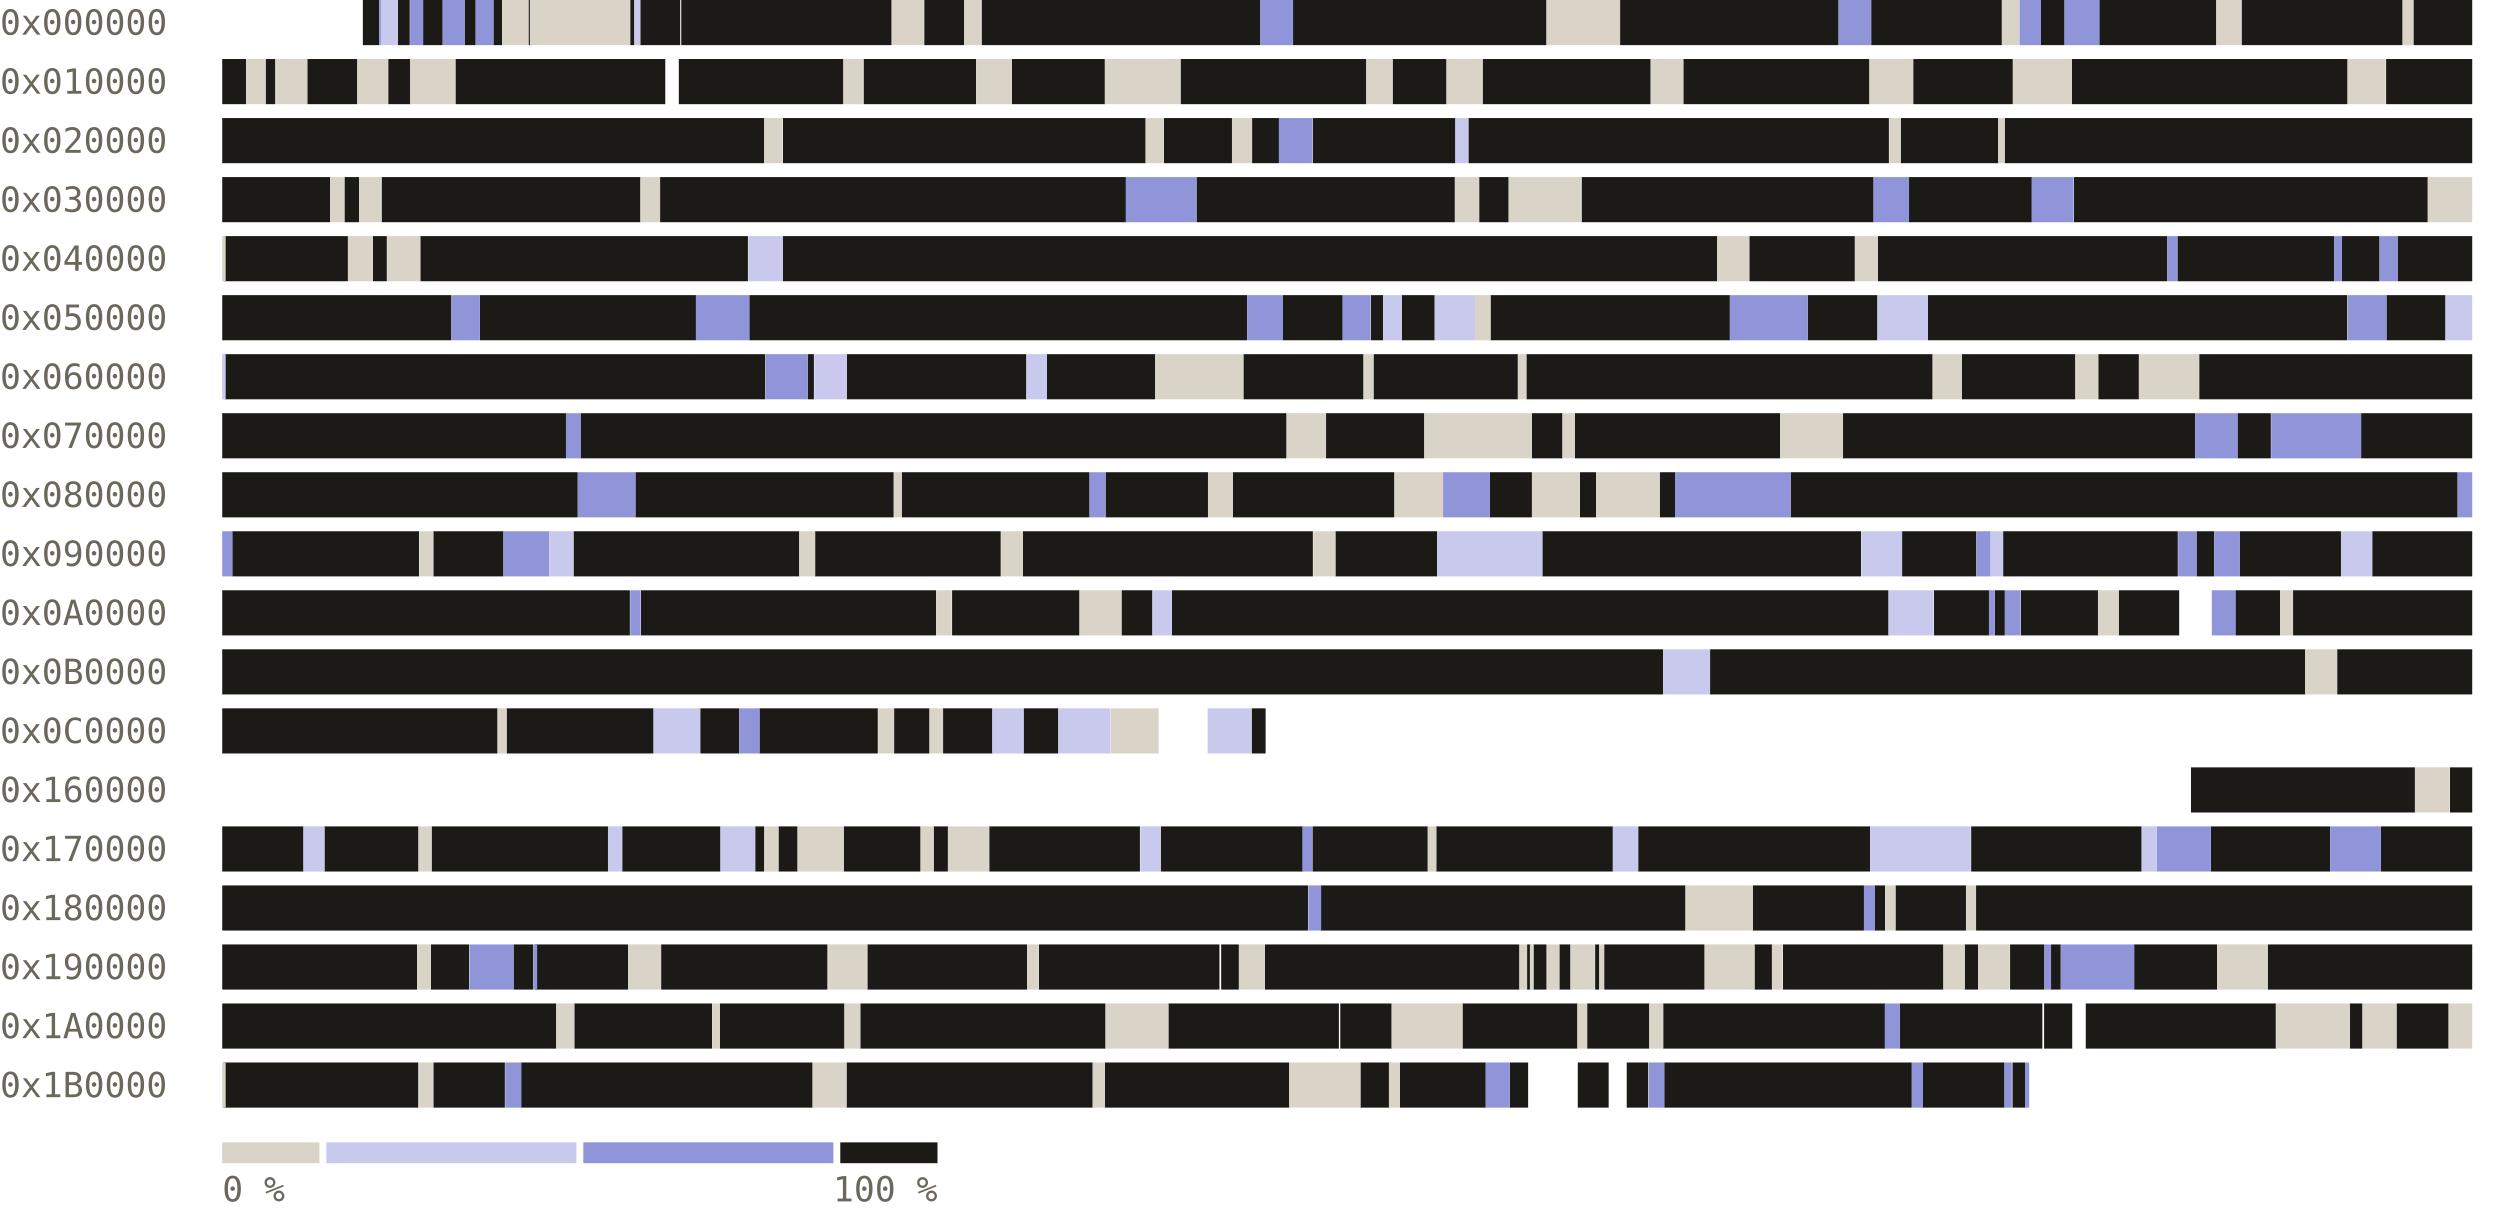
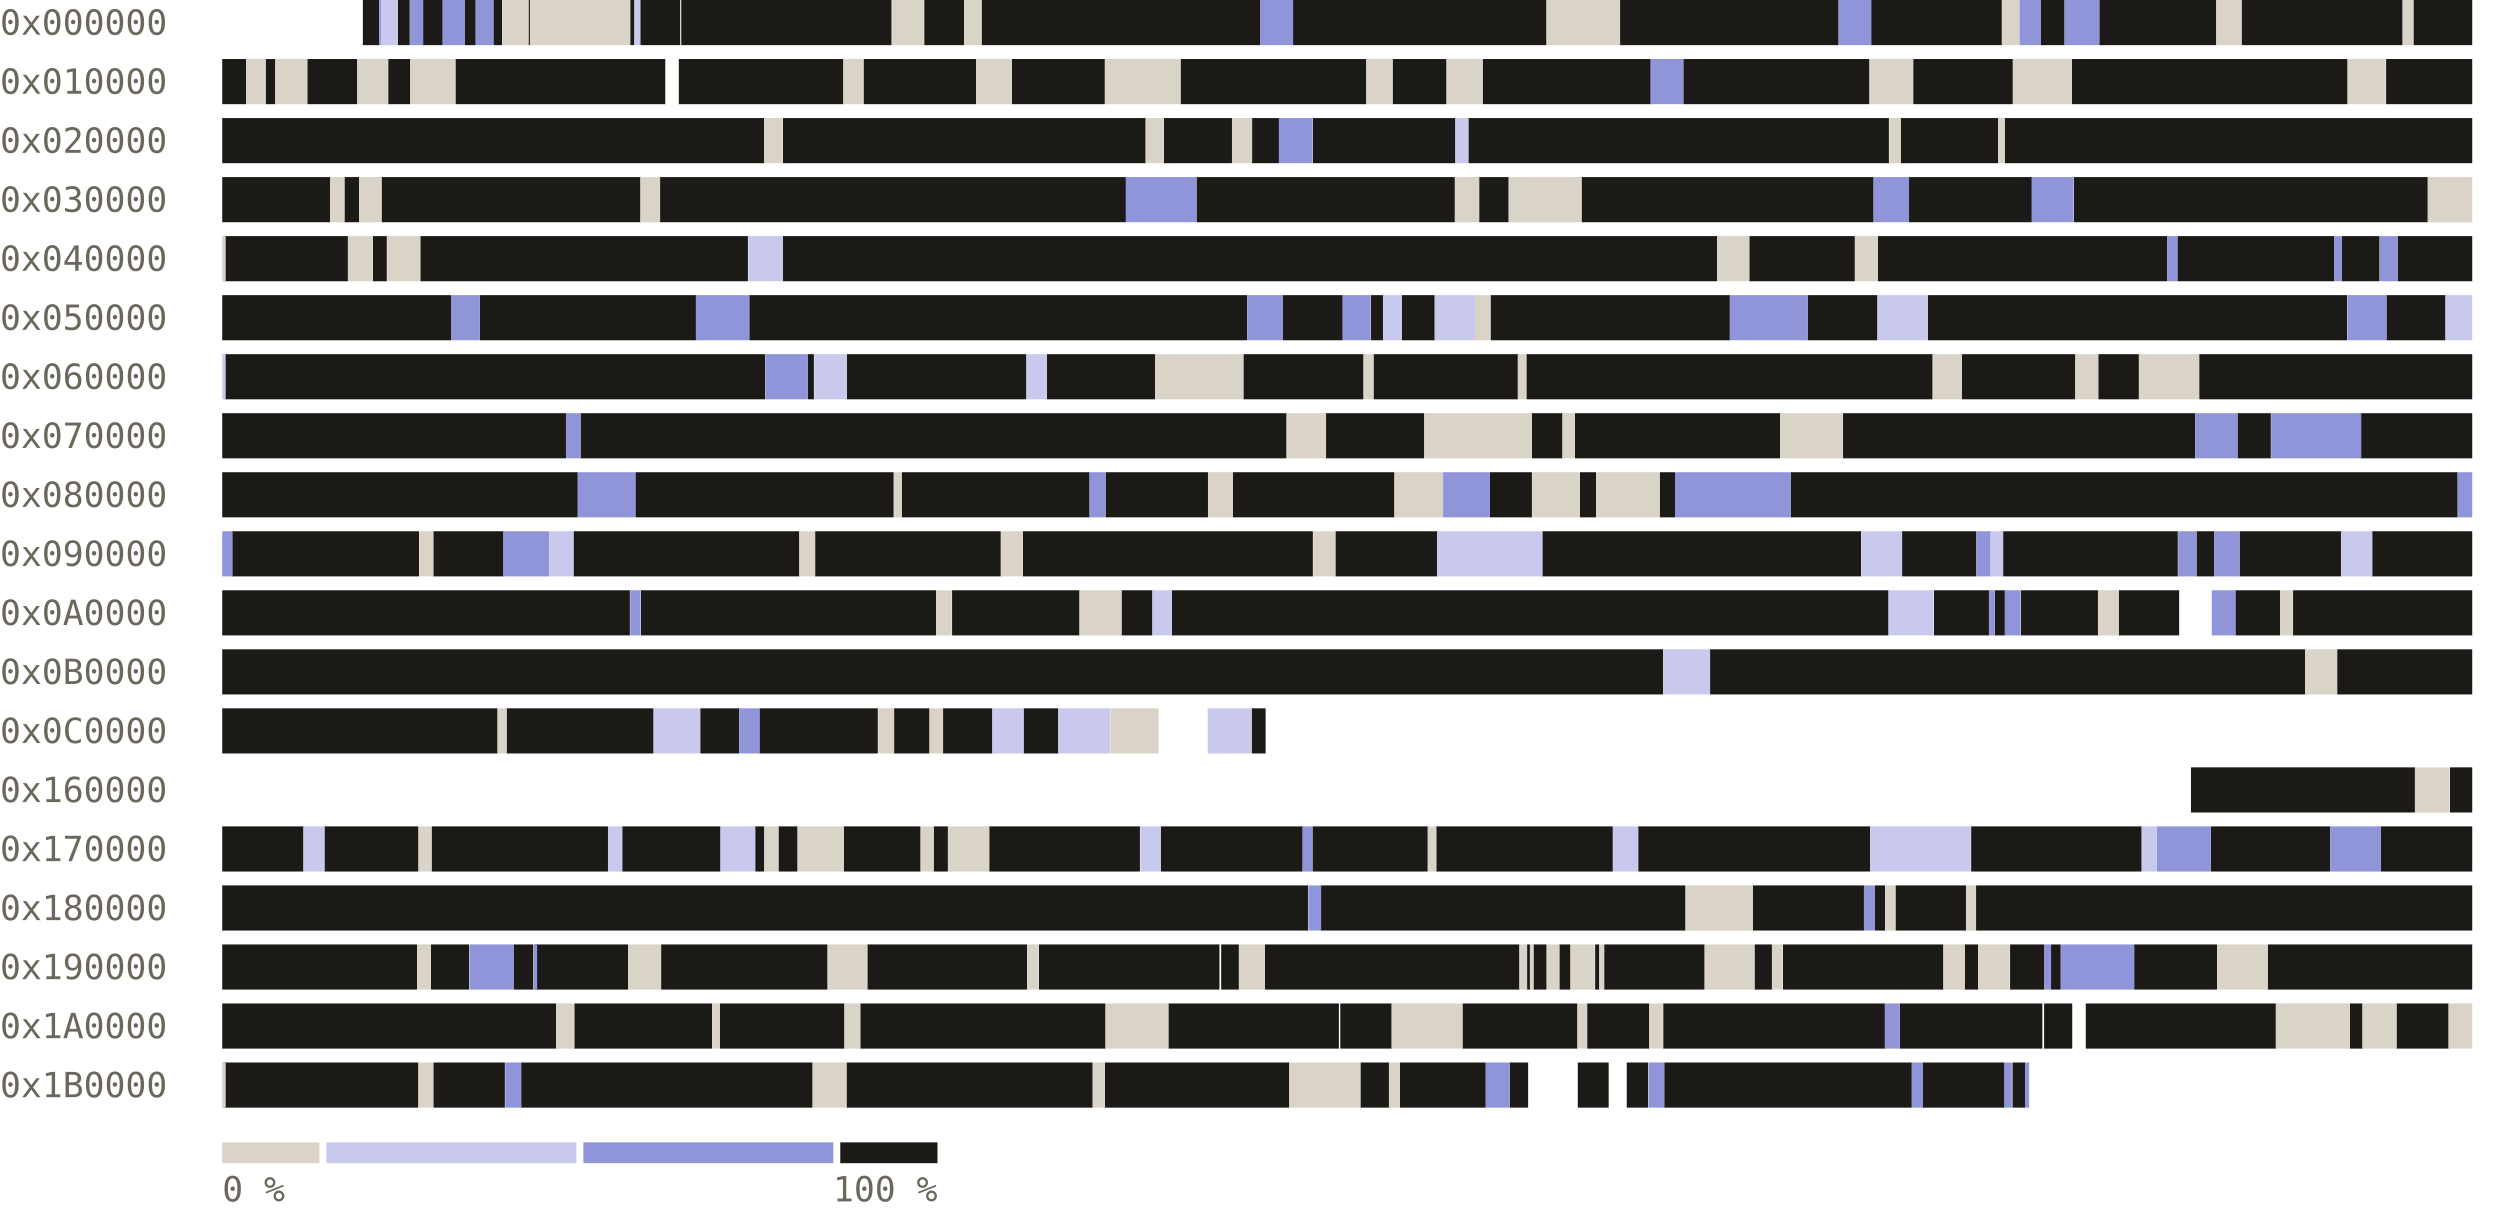
<svg xmlns="http://www.w3.org/2000/svg" viewBox="0 0 720 350" width="720" height="350">
  <style>text{font:10px monospace;fill:#6b675c}.q0{fill:#d9d4c7}.q1{fill:#e3e2f2}.q2{fill:#d6d6ef}.q3{fill:#c8c9ec}.q4{fill:#babce8}.q5{fill:#acafe4}.q6{fill:#9ea2df}.q7{fill:#9094d8}.q8{fill:#8186cf}.q9{fill:#7277c4}.q10{fill:#1b1a17}@media (prefers-color-scheme:dark){text{fill:#a8a293}.q0{fill:#4a463d}.q1{fill:#35375a}.q2{fill:#3c3f66}.q3{fill:#444772}.q4{fill:#4d517f}.q5{fill:#575b8c}.q6{fill:#62669a}.q7{fill:#6e72a8}.q8{fill:#7b7fb6}.q9{fill:#888cc4}.q10{fill:#d6d0bd}}</style>
  <text x="0" y="10">0x000000</text>
  <text x="0" y="27">0x010000</text>
  <text x="0" y="44">0x020000</text>
  <text x="0" y="61">0x030000</text>
  <text x="0" y="78">0x040000</text>
  <text x="0" y="95">0x050000</text>
  <text x="0" y="112">0x060000</text>
  <text x="0" y="129">0x070000</text>
  <text x="0" y="146">0x080000</text>
  <text x="0" y="163">0x090000</text>
  <text x="0" y="180">0x0A0000</text>
  <text x="0" y="197">0x0B0000</text>
  <text x="0" y="214">0x0C0000</text>
  <text x="0" y="231">0x160000</text>
  <text x="0" y="248">0x170000</text>
  <text x="0" y="265">0x180000</text>
  <text x="0" y="282">0x190000</text>
  <text x="0" y="299">0x1A0000</text>
  <text x="0" y="316">0x1B0000</text>
  <path class="q10" d="M104.5 0h4.7v13h-4.7zM114.6 0h3.4v13h-3.4zM121.8 0h5.7v13h-5.7zM133.8 0h3.2v13h-3.2zM142.1 0h2.5v13h-2.5zM152.2 0h1v13h-1zM181.5 0h1.2v13h-1.2zM184.4 0h11.5v13h-11.5zM196.2 0h60.6v13h-60.6zM266.2 0h11.5v13h-11.5zM282.7 0h80.3v13h-80.3zM372.4 0h73v13h-73zM466.5 0h63v13h-63zM538.9 0h37.7v13h-37.7zM587.7 0h6.9v13h-6.9zM604.6 0h33.7v13h-33.7zM645.6 0h46.4v13h-46.4zM695.1 0h16.9v13h-16.9zM64 17h6.9v13h-6.9zM76.5 17h2.8v13h-2.8zM88.5 17h14.4v13h-14.4zM111.8 17h6.4v13h-6.4zM131.2 17h60.4v13h-60.4zM195.5 17h47.4v13h-47.4zM248.7 17h32.4v13h-32.4zM291.4 17h26.8v13h-26.8zM340 17h53.5v13h-53.5zM401.1 17h15.5v13h-15.5zM427 17h48.4v13h-48.4zM484.8 17h53.6v13h-53.6zM551 17h28.7v13h-28.7zM596.7 17h79.4v13h-79.4zM687.2 17h24.8v13h-24.8zM64 34h156.1v13h-156.1zM225.5 34h104.5v13h-104.5zM335.2 34h19.7v13h-19.7zM360.6 34h7.8v13h-7.8zM378.1 34h41.1v13h-41.1zM422.9 34h121.1v13h-121.1zM547.4 34h28.1v13h-28.1zM577.3 34h134.7v13h-134.7zM64 51h31.1v13h-31.1zM99.2 51h4.2v13h-4.2zM109.9 51h74.6v13h-74.6zM190.1 51h134.2v13h-134.2zM344.6 51h74.4v13h-74.4zM426 51h8.5v13h-8.5zM455.5 51h84.1v13h-84.1zM549.8 51h35.4v13h-35.4zM597.3 51h101.9v13h-101.9zM64.4 68h35.8v13h-35.8zM107.4 68h4v13h-4zM121 68h94.4v13h-94.4zM225.5 68h269.1v13h-269.1zM503.8 68h30.4v13h-30.4zM540.8 68h83.4v13h-83.4zM627.1 68h45.2v13h-45.2zM674.5 68h10.8v13h-10.8zM690.5 68h21.5v13h-21.5zM64 85h66v13h-66zM138.2 85h62.3v13h-62.3zM215.8 85h143.4v13h-143.4zM369.5 85h17.2v13h-17.2zM394.8 85h3.6v13h-3.6zM403.7 85h9.5v13h-9.5zM429.3 85h68.9v13h-68.9zM520.6 85h20.1v13h-20.1zM555.2 85h120.8v13h-120.8zM687.3 85h17v13h-17zM64.8 102h155.6v13h-155.6zM232.6 102h1.8v13h-1.8zM243.9 102h51.7v13h-51.7zM301.5 102h31.2v13h-31.2zM358.1 102h34.6v13h-34.6zM395.6 102h41.6v13h-41.6zM439.6 102h117v13h-117zM565 102h32.7v13h-32.7zM604.3 102h11.7v13h-11.7zM633.4 102h78.6v13h-78.6zM64 119h99v13h-99zM167.2 119h203.3v13h-203.3zM381.9 119h28.3v13h-28.3zM441.2 119h8.8v13h-8.8zM453.6 119h59.1v13h-59.1zM530.7 119h101.5v13h-101.5zM644.4 119h9.6v13h-9.6zM680 119h32v13h-32zM64 136h102.4v13h-102.4zM183 136h74.4v13h-74.4zM259.7 136h54.1v13h-54.1zM318.4 136h29.5v13h-29.5zM355 136h46.6v13h-46.6zM429.1 136h12.1v13h-12.1zM455 136h4.7v13h-4.7zM478 136h4.4v13h-4.4zM515.7 136h192.1v13h-192.1zM66.9 153h53.8v13h-53.8zM124.8 153h20.2v13h-20.2zM165.2 153h65v13h-65zM234.7 153h53.5v13h-53.5zM294.6 153h83.5v13h-83.5zM384.6 153h29.3v13h-29.3zM444.2 153h91.8v13h-91.8zM547.8 153h21.4v13h-21.4zM576.9 153h50.3v13h-50.3zM632.6 153h5.1v13h-5.1zM645 153h29.2v13h-29.2zM683.2 153h28.8v13h-28.8zM64 170h117.4v13h-117.4zM184.6 170h85v13h-85zM274.2 170h36.7v13h-36.7zM323 170h8.9v13h-8.9zM337.5 170h206.4v13h-206.4zM557 170h15.9v13h-15.9zM574.5 170h2.9v13h-2.9zM582 170h22.3v13h-22.3zM610.2 170h17.4v13h-17.4zM643.8 170h12.9v13h-12.9zM660.4 170h51.6v13h-51.6zM64 187h415v13h-415zM492.5 187h171.4v13h-171.4zM673.1 187h38.9v13h-38.9zM64 204h79.3v13h-79.3zM145.9 204h42.3v13h-42.3zM201.7 204h11.2v13h-11.2zM218.7 204h34.1v13h-34.1zM257.5 204h10.2v13h-10.2zM271.6 204h14.2v13h-14.2zM294.8 204h10v13h-10zM360.5 204h4v13h-4zM631 221h64.5v13h-64.5zM705.6 221h6.4v13h-6.4zM64 238h23.4v13h-23.4zM93.4 238h27.1v13h-27.1zM124.3 238h50.8v13h-50.8zM179.2 238h28.3v13h-28.3zM217.5 238h2.6v13h-2.6zM224.2 238h5.5v13h-5.5zM243 238h22.1v13h-22.1zM268.9 238h4.1v13h-4.1zM284.9 238h43.4v13h-43.4zM334.3 238h40.9v13h-40.9zM378 238h33.2v13h-33.2zM413.6 238h50.9v13h-50.9zM471.8 238h66.8v13h-66.8zM567.7 238h49.1v13h-49.1zM636.7 238h34.4v13h-34.4zM685.7 238h26.3v13h-26.3zM64 255h312.7v13h-312.7zM380.4 255h105v13h-105zM504.8 255h32.1v13h-32.1zM540 255h2.9v13h-2.9zM545.9 255h20.3v13h-20.3zM569.1 255h142.9v13h-142.9zM64 272h56.1v13h-56.1zM124.1 272h11v13h-11zM147.9 272h5.7v13h-5.7zM154.1 272h26.8v13h-26.8zM190.4 272h47.9v13h-47.9zM249.8 272h46v13h-46zM299.2 272h52v13h-52zM351.7 272h5.1v13h-5.1zM364.3 272h73.3v13h-73.3zM439.8 272h1v13h-1zM441.6 272h3.8v13h-3.8zM449.1 272h3.2v13h-3.2zM459.4 272h1.2v13h-1.2zM462 272h28.9v13h-28.9zM505.3 272h5.1v13h-5.1zM513.5 272h46.2v13h-46.2zM565.8 272h3.9v13h-3.9zM578.9 272h9.9v13h-9.9zM590.7 272h2.8v13h-2.8zM614.6 272h23.9v13h-23.9zM653.1 272h58.9v13h-58.9zM64 289h96.2v13h-96.2zM165.4 289h39.7v13h-39.7zM207.3 289h35.9v13h-35.9zM247.8 289h70.6v13h-70.6zM336.5 289h49.1v13h-49.1zM386 289h14.8v13h-14.8zM421.2 289h33.1v13h-33.1zM457.1 289h17.9v13h-17.9zM479 289h63.9v13h-63.9zM547.1 289h41.1v13h-41.1zM588.7 289h8.1v13h-8.1zM600.7 289h54.8v13h-54.8zM676.8 289h3.6v13h-3.6zM690.2 289h15v13h-15zM64.3 306h56.2v13h-56.2zM124.8 306h20.6v13h-20.6zM150.1 306h83.9v13h-83.9zM243.8 306h70.9v13h-70.9zM318.2 306h53.1v13h-53.1zM391.8 306h8.3v13h-8.3zM403.2 306h24.7v13h-24.7zM434.8 306h5.3v13h-5.3zM454.4 306h8.9v13h-8.9zM468.5 306h6.2v13h-6.2zM479.3 306h71.3v13h-71.3zM553.7 306h23.6v13h-23.6zM579.6 306h3.6v13h-3.6z" />
-   <path class="q7" d="M109.2 0h1v13h-1zM118.1 0h3.8v13h-3.8zM127.5 0h6.3v13h-6.3zM137 0h5.1v13h-5.1zM363 0h9.4v13h-9.4zM529.6 0h9.3v13h-9.3zM581.6 0h6.2v13h-6.2zM594.6 0h10v13h-10zM368.3 34h9.7v13h-9.7zM324.2 51h20.3v13h-20.3zM539.6 51h10.2v13h-10.2zM585.1 51h12.1v13h-12.1zM624.2 68h2.9v13h-2.9zM672.3 68h2.2v13h-2.2zM685.4 68h5.1v13h-5.1zM130 85h8.2v13h-8.2zM200.4 85h15.4v13h-15.4zM359.2 85h10.3v13h-10.3zM386.7 85h8v13h-8zM498.2 85h22.4v13h-22.4zM676.1 85h11.2v13h-11.2zM220.5 102h12.1v13h-12.1zM163 119h4.2v13h-4.2zM632.2 119h12.2v13h-12.2zM654.1 119h25.9v13h-25.9zM166.4 136h16.6v13h-16.6zM313.8 136h4.6v13h-4.6zM415.6 136h13.5v13h-13.5zM482.4 136h33.3v13h-33.3zM707.8 136h4.2v13h-4.2zM64 153h2.9v13h-2.9zM145 153h13.2v13h-13.2zM569.3 153h4v13h-4zM627.3 153h5.3v13h-5.3zM637.7 153h7.2v13h-7.2zM181.5 170h3v13h-3zM572.8 170h1.7v13h-1.7zM577.4 170h4.5v13h-4.5zM637 170h6.8v13h-6.8zM212.9 204h5.9v13h-5.9zM375.1 238h2.8v13h-2.8zM621.1 238h15.6v13h-15.6zM671.1 238h14.6v13h-14.6zM376.8 255h3.7v13h-3.7zM536.8 255h3.2v13h-3.2zM135.2 272h12.7v13h-12.7zM153.7 272h1v13h-1zM588.8 272h1.9v13h-1.9zM593.5 272h21.2v13h-21.2zM542.8 289h4.3v13h-4.3zM145.5 306h4.6v13h-4.6zM427.9 306h6.9v13h-6.9zM474.9 306h4.4v13h-4.4zM550.6 306h3.2v13h-3.2zM577.3 306h2.1v13h-2.1zM583.2 306h1.2v13h-1.2z" />
+   <path class="q7" d="M109.2 0h1v13h-1zM118.1 0h3.8v13h-3.8zM127.5 0h6.3v13h-6.3zM137 0h5.1v13h-5.1zM363 0h9.4v13h-9.4zM529.6 0h9.3v13h-9.3zM581.6 0h6.2v13h-6.2zM594.6 0h10v13h-10zM475.4 17h9.4v13h-9.4zM368.3 34h9.7v13h-9.7zM324.2 51h20.3v13h-20.3zM539.6 51h10.2v13h-10.2zM585.1 51h12.1v13h-12.1zM624.2 68h2.9v13h-2.9zM672.3 68h2.2v13h-2.2zM685.4 68h5.1v13h-5.1zM130 85h8.2v13h-8.2zM200.4 85h15.4v13h-15.4zM359.2 85h10.3v13h-10.3zM386.7 85h8v13h-8zM498.2 85h22.4v13h-22.4zM676.1 85h11.2v13h-11.2zM220.5 102h12.1v13h-12.1zM163 119h4.2v13h-4.2zM632.2 119h12.2v13h-12.2zM654.1 119h25.9v13h-25.9zM166.4 136h16.6v13h-16.6zM313.8 136h4.6v13h-4.6zM415.6 136h13.5v13h-13.5zM482.4 136h33.3v13h-33.3zM707.8 136h4.2v13h-4.2zM64 153h2.9v13h-2.9zM145 153h13.2v13h-13.2zM569.3 153h4v13h-4zM627.3 153h5.3v13h-5.3zM637.7 153h7.2v13h-7.2zM181.5 170h3v13h-3zM572.8 170h1.7v13h-1.7zM577.4 170h4.5v13h-4.5zM637 170h6.8v13h-6.8zM212.9 204h5.9v13h-5.9zM375.1 238h2.8v13h-2.8zM621.1 238h15.6v13h-15.6zM671.1 238h14.6v13h-14.6zM376.8 255h3.7v13h-3.7zM536.8 255h3.2v13h-3.2zM135.2 272h12.7v13h-12.7zM153.7 272h1v13h-1zM588.8 272h1.9v13h-1.9zM593.5 272h21.2v13h-21.2zM542.8 289h4.3v13h-4.3zM145.5 306h4.6v13h-4.6zM427.9 306h6.9v13h-6.9zM474.9 306h4.4v13h-4.4zM550.6 306h3.2v13h-3.2zM577.3 306h2.1v13h-2.1zM583.2 306h1.2v13h-1.2z" />
  <path class="q3" d="M109.7 0h4.9v13h-4.9zM182.7 0h1.7v13h-1.7zM419.1 34h3.8v13h-3.8zM215.5 68h10v13h-10zM398.3 85h5.4v13h-5.4zM413.2 85h11.6v13h-11.6zM540.7 85h14.5v13h-14.5zM704.3 85h7.7v13h-7.7zM64 102h1v13h-1zM234.5 102h9.4v13h-9.4zM295.6 102h5.9v13h-5.9zM158.2 153h6.9v13h-6.9zM413.9 153h30.3v13h-30.3zM536.1 153h11.7v13h-11.7zM573.3 153h3.6v13h-3.6zM674.2 153h9v13h-9zM331.9 170h5.6v13h-5.6zM543.9 170h13v13h-13zM479.1 187h13.4v13h-13.4zM188.3 204h13.3v13h-13.3zM285.8 204h9v13h-9zM304.8 204h15v13h-15zM347.8 204h12.5v13h-12.5zM87.4 238h6.1v13h-6.1zM175.1 238h4.1v13h-4.1zM207.5 238h10v13h-10zM328.4 238h5.8v13h-5.8zM464.5 238h7.3v13h-7.3zM538.6 238h29v13h-29zM616.8 238h4.3v13h-4.3z" />
-   <path class="q0" d="M144.6 0h7.6v13h-7.6zM152.6 0h28.9v13h-28.9zM256.8 0h9.3v13h-9.3zM277.7 0h5v13h-5zM445.4 0h21.2v13h-21.2zM576.5 0h5v13h-5zM638.3 0h7.2v13h-7.2zM691.9 0h3.1v13h-3.1zM71 17h5.5v13h-5.5zM79.3 17h9.2v13h-9.2zM102.9 17h8.9v13h-8.9zM118.1 17h13v13h-13zM242.9 17h5.8v13h-5.8zM281.1 17h10.3v13h-10.3zM318.2 17h21.8v13h-21.8zM393.5 17h7.5v13h-7.5zM416.6 17h10.4v13h-10.4zM475.4 17h9.4v13h-9.4zM538.4 17h12.6v13h-12.6zM579.7 17h17v13h-17zM676.1 17h11v13h-11zM220.1 34h5.3v13h-5.3zM329.9 34h5.2v13h-5.2zM354.8 34h5.8v13h-5.8zM544.1 34h3.3v13h-3.3zM575.5 34h1.9v13h-1.9zM95.1 51h4.1v13h-4.1zM103.4 51h6.5v13h-6.5zM184.4 51h5.7v13h-5.7zM419 51h7v13h-7zM434.5 51h21v13h-21zM699.2 51h12.8v13h-12.8zM64 68h1v13h-1zM100.2 68h7.2v13h-7.2zM111.5 68h9.6v13h-9.6zM494.5 68h9.3v13h-9.3zM534.2 68h6.6v13h-6.6zM424.8 85h4.4v13h-4.4zM332.8 102h25.3v13h-25.3zM392.7 102h2.8v13h-2.8zM437.1 102h2.5v13h-2.5zM556.6 102h8.3v13h-8.3zM597.7 102h6.6v13h-6.6zM616 102h17.3v13h-17.3zM370.6 119h11.3v13h-11.3zM410.2 119h31v13h-31zM450 119h3.6v13h-3.6zM512.7 119h18.1v13h-18.1zM257.4 136h2.3v13h-2.3zM347.9 136h7.2v13h-7.2zM401.6 136h14v13h-14zM441.2 136h13.8v13h-13.8zM459.7 136h18.3v13h-18.3zM120.8 153h4v13h-4zM230.2 153h4.6v13h-4.6zM288.3 153h6.3v13h-6.3zM378.2 153h6.4v13h-6.4zM269.6 170h4.5v13h-4.5zM310.9 170h12.1v13h-12.1zM604.2 170h6v13h-6zM656.7 170h3.7v13h-3.7zM663.9 187h9.2v13h-9.2zM143.3 204h2.6v13h-2.6zM252.9 204h4.6v13h-4.6zM267.7 204h3.9v13h-3.9zM319.9 204h13.8v13h-13.8zM695.5 221h10v13h-10zM120.6 238h3.7v13h-3.7zM220.3 238h3.9v13h-3.9zM229.7 238h13.3v13h-13.3zM265.2 238h3.7v13h-3.7zM273 238h11.9v13h-11.9zM411.2 238h2.5v13h-2.5zM485.5 255h19.3v13h-19.3zM542.9 255h3v13h-3zM566.2 255h2.9v13h-2.9zM120.1 272h4v13h-4zM180.9 272h9.5v13h-9.5zM238.5 272h11.3v13h-11.3zM295.8 272h3.3v13h-3.3zM356.8 272h7.5v13h-7.5zM437.6 272h2.2v13h-2.2zM440.6 272h1.1v13h-1.1zM445.5 272h3.6v13h-3.6zM452.3 272h7v13h-7zM460.6 272h1.4v13h-1.4zM491 272h14.3v13h-14.3zM510.3 272h3.1v13h-3.1zM559.7 272h6.2v13h-6.2zM569.7 272h9.1v13h-9.1zM638.5 272h14.6v13h-14.6zM160.2 289h5.2v13h-5.2zM205.2 289h2.1v13h-2.1zM243.2 289h4.5v13h-4.5zM318.4 289h18.1v13h-18.1zM400.8 289h20.4v13h-20.4zM454.3 289h2.8v13h-2.8zM475 289h4v13h-4zM655.4 289h21.4v13h-21.4zM680.4 289h9.8v13h-9.8zM705.2 289h6.8v13h-6.8zM64 306h1v13h-1zM120.5 306h4.3v13h-4.3zM234.1 306h9.7v13h-9.7zM314.7 306h3.5v13h-3.5zM371.4 306h20.4v13h-20.4zM400 306h3.2v13h-3.2z" />
+   <path class="q0" d="M144.6 0h7.6v13h-7.6zM152.6 0h28.9v13h-28.9zM256.8 0h9.3v13h-9.3zM277.7 0h5v13h-5zM445.4 0h21.2v13h-21.2zM576.5 0h5v13h-5zM638.3 0h7.2v13h-7.2zM691.9 0h3.1v13h-3.1zM71 17h5.5v13h-5.5zM79.3 17h9.2v13h-9.2zM102.9 17h8.9v13h-8.9zM118.1 17h13v13h-13zM242.9 17h5.8v13h-5.8zM281.1 17h10.3v13h-10.3zM318.2 17h21.8v13h-21.8zM393.5 17h7.5v13h-7.5zM416.6 17h10.4v13h-10.4zM538.4 17h12.6v13h-12.6zM579.7 17h17v13h-17zM676.1 17h11v13h-11zM220.1 34h5.3v13h-5.3zM329.9 34h5.2v13h-5.2zM354.8 34h5.8v13h-5.8zM544.1 34h3.3v13h-3.3zM575.5 34h1.9v13h-1.9zM95.1 51h4.1v13h-4.1zM103.4 51h6.5v13h-6.5zM184.4 51h5.7v13h-5.7zM419 51h7v13h-7zM434.5 51h21v13h-21zM699.2 51h12.8v13h-12.8zM64 68h1v13h-1zM100.2 68h7.2v13h-7.2zM111.5 68h9.6v13h-9.6zM494.5 68h9.3v13h-9.3zM534.2 68h6.6v13h-6.6zM424.8 85h4.4v13h-4.4zM332.8 102h25.3v13h-25.3zM392.7 102h2.8v13h-2.8zM437.1 102h2.5v13h-2.5zM556.6 102h8.3v13h-8.3zM597.7 102h6.6v13h-6.6zM616 102h17.3v13h-17.3zM370.6 119h11.3v13h-11.3zM410.2 119h31v13h-31zM450 119h3.6v13h-3.6zM512.7 119h18.1v13h-18.1zM257.4 136h2.3v13h-2.3zM347.9 136h7.2v13h-7.2zM401.6 136h14v13h-14zM441.2 136h13.8v13h-13.8zM459.7 136h18.3v13h-18.3zM120.8 153h4v13h-4zM230.2 153h4.6v13h-4.6zM288.3 153h6.3v13h-6.3zM378.2 153h6.4v13h-6.4zM269.6 170h4.5v13h-4.5zM310.9 170h12.1v13h-12.1zM604.2 170h6v13h-6zM656.7 170h3.7v13h-3.7zM663.9 187h9.2v13h-9.2zM143.3 204h2.6v13h-2.6zM252.9 204h4.6v13h-4.6zM267.7 204h3.9v13h-3.9zM319.9 204h13.8v13h-13.8zM695.5 221h10v13h-10zM120.6 238h3.7v13h-3.7zM220.3 238h3.9v13h-3.9zM229.7 238h13.3v13h-13.3zM265.2 238h3.7v13h-3.7zM273 238h11.9v13h-11.9zM411.2 238h2.5v13h-2.5zM485.5 255h19.3v13h-19.3zM542.9 255h3v13h-3zM566.2 255h2.9v13h-2.9zM120.1 272h4v13h-4zM180.9 272h9.5v13h-9.5zM238.5 272h11.3v13h-11.3zM295.8 272h3.3v13h-3.3zM356.8 272h7.5v13h-7.5zM437.6 272h2.2v13h-2.2zM440.6 272h1.1v13h-1.1zM445.5 272h3.6v13h-3.6zM452.3 272h7v13h-7zM460.6 272h1.4v13h-1.4zM491 272h14.3v13h-14.3zM510.3 272h3.1v13h-3.1zM559.7 272h6.2v13h-6.2zM569.7 272h9.1v13h-9.1zM638.5 272h14.6v13h-14.6zM160.2 289h5.2v13h-5.2zM205.2 289h2.1v13h-2.1zM243.2 289h4.5v13h-4.5zM318.4 289h18.1v13h-18.1zM400.8 289h20.4v13h-20.4zM454.3 289h2.8v13h-2.8zM475 289h4v13h-4zM655.4 289h21.4v13h-21.4zM680.4 289h9.8v13h-9.8zM705.2 289h6.8v13h-6.8zM64 306h1v13h-1zM120.5 306h4.3v13h-4.3zM234.1 306h9.7v13h-9.7zM314.7 306h3.5v13h-3.5zM371.4 306h20.4v13h-20.4zM400 306h3.2v13h-3.2z" />
  <rect class="q0" x="64" y="329" width="28" height="6" />
  <rect class="q3" x="94" y="329" width="72" height="6" />
  <rect class="q7" x="168" y="329" width="72" height="6" />
  <rect class="q10" x="242" y="329" width="28" height="6" />
  <text x="64" y="346">0 %</text>
  <text x="270" y="346" text-anchor="end">100 %</text>
</svg>
